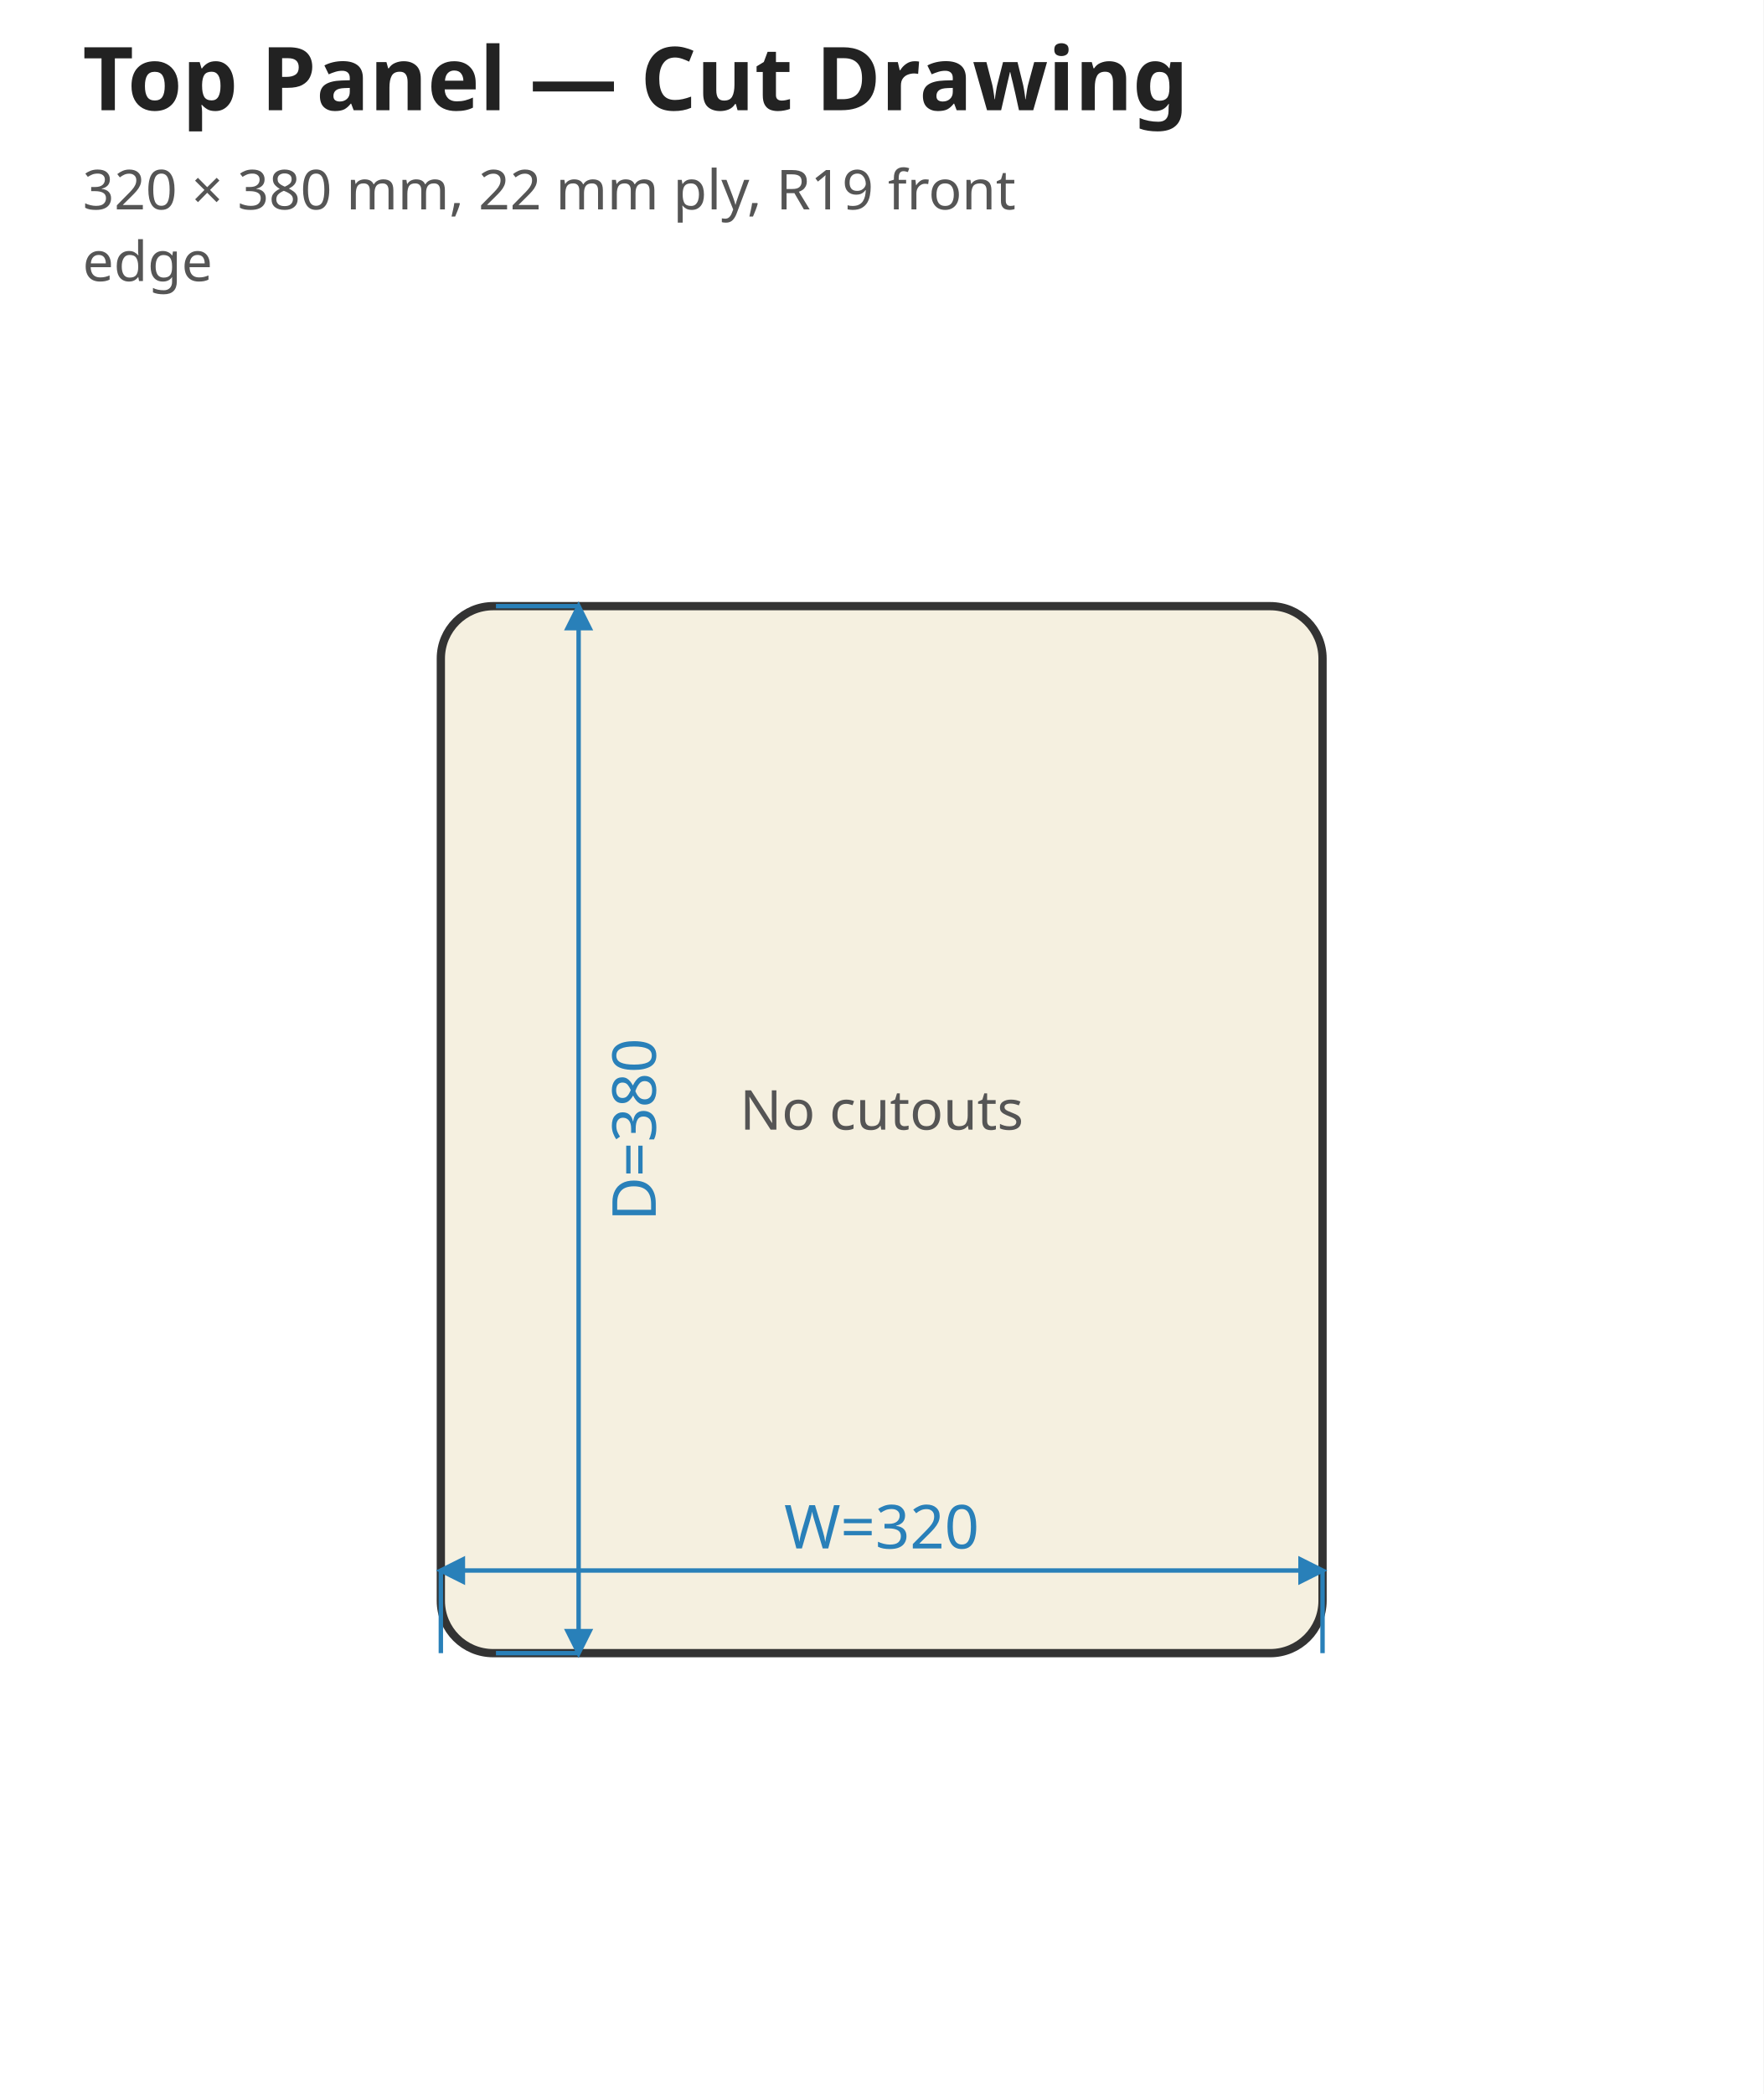
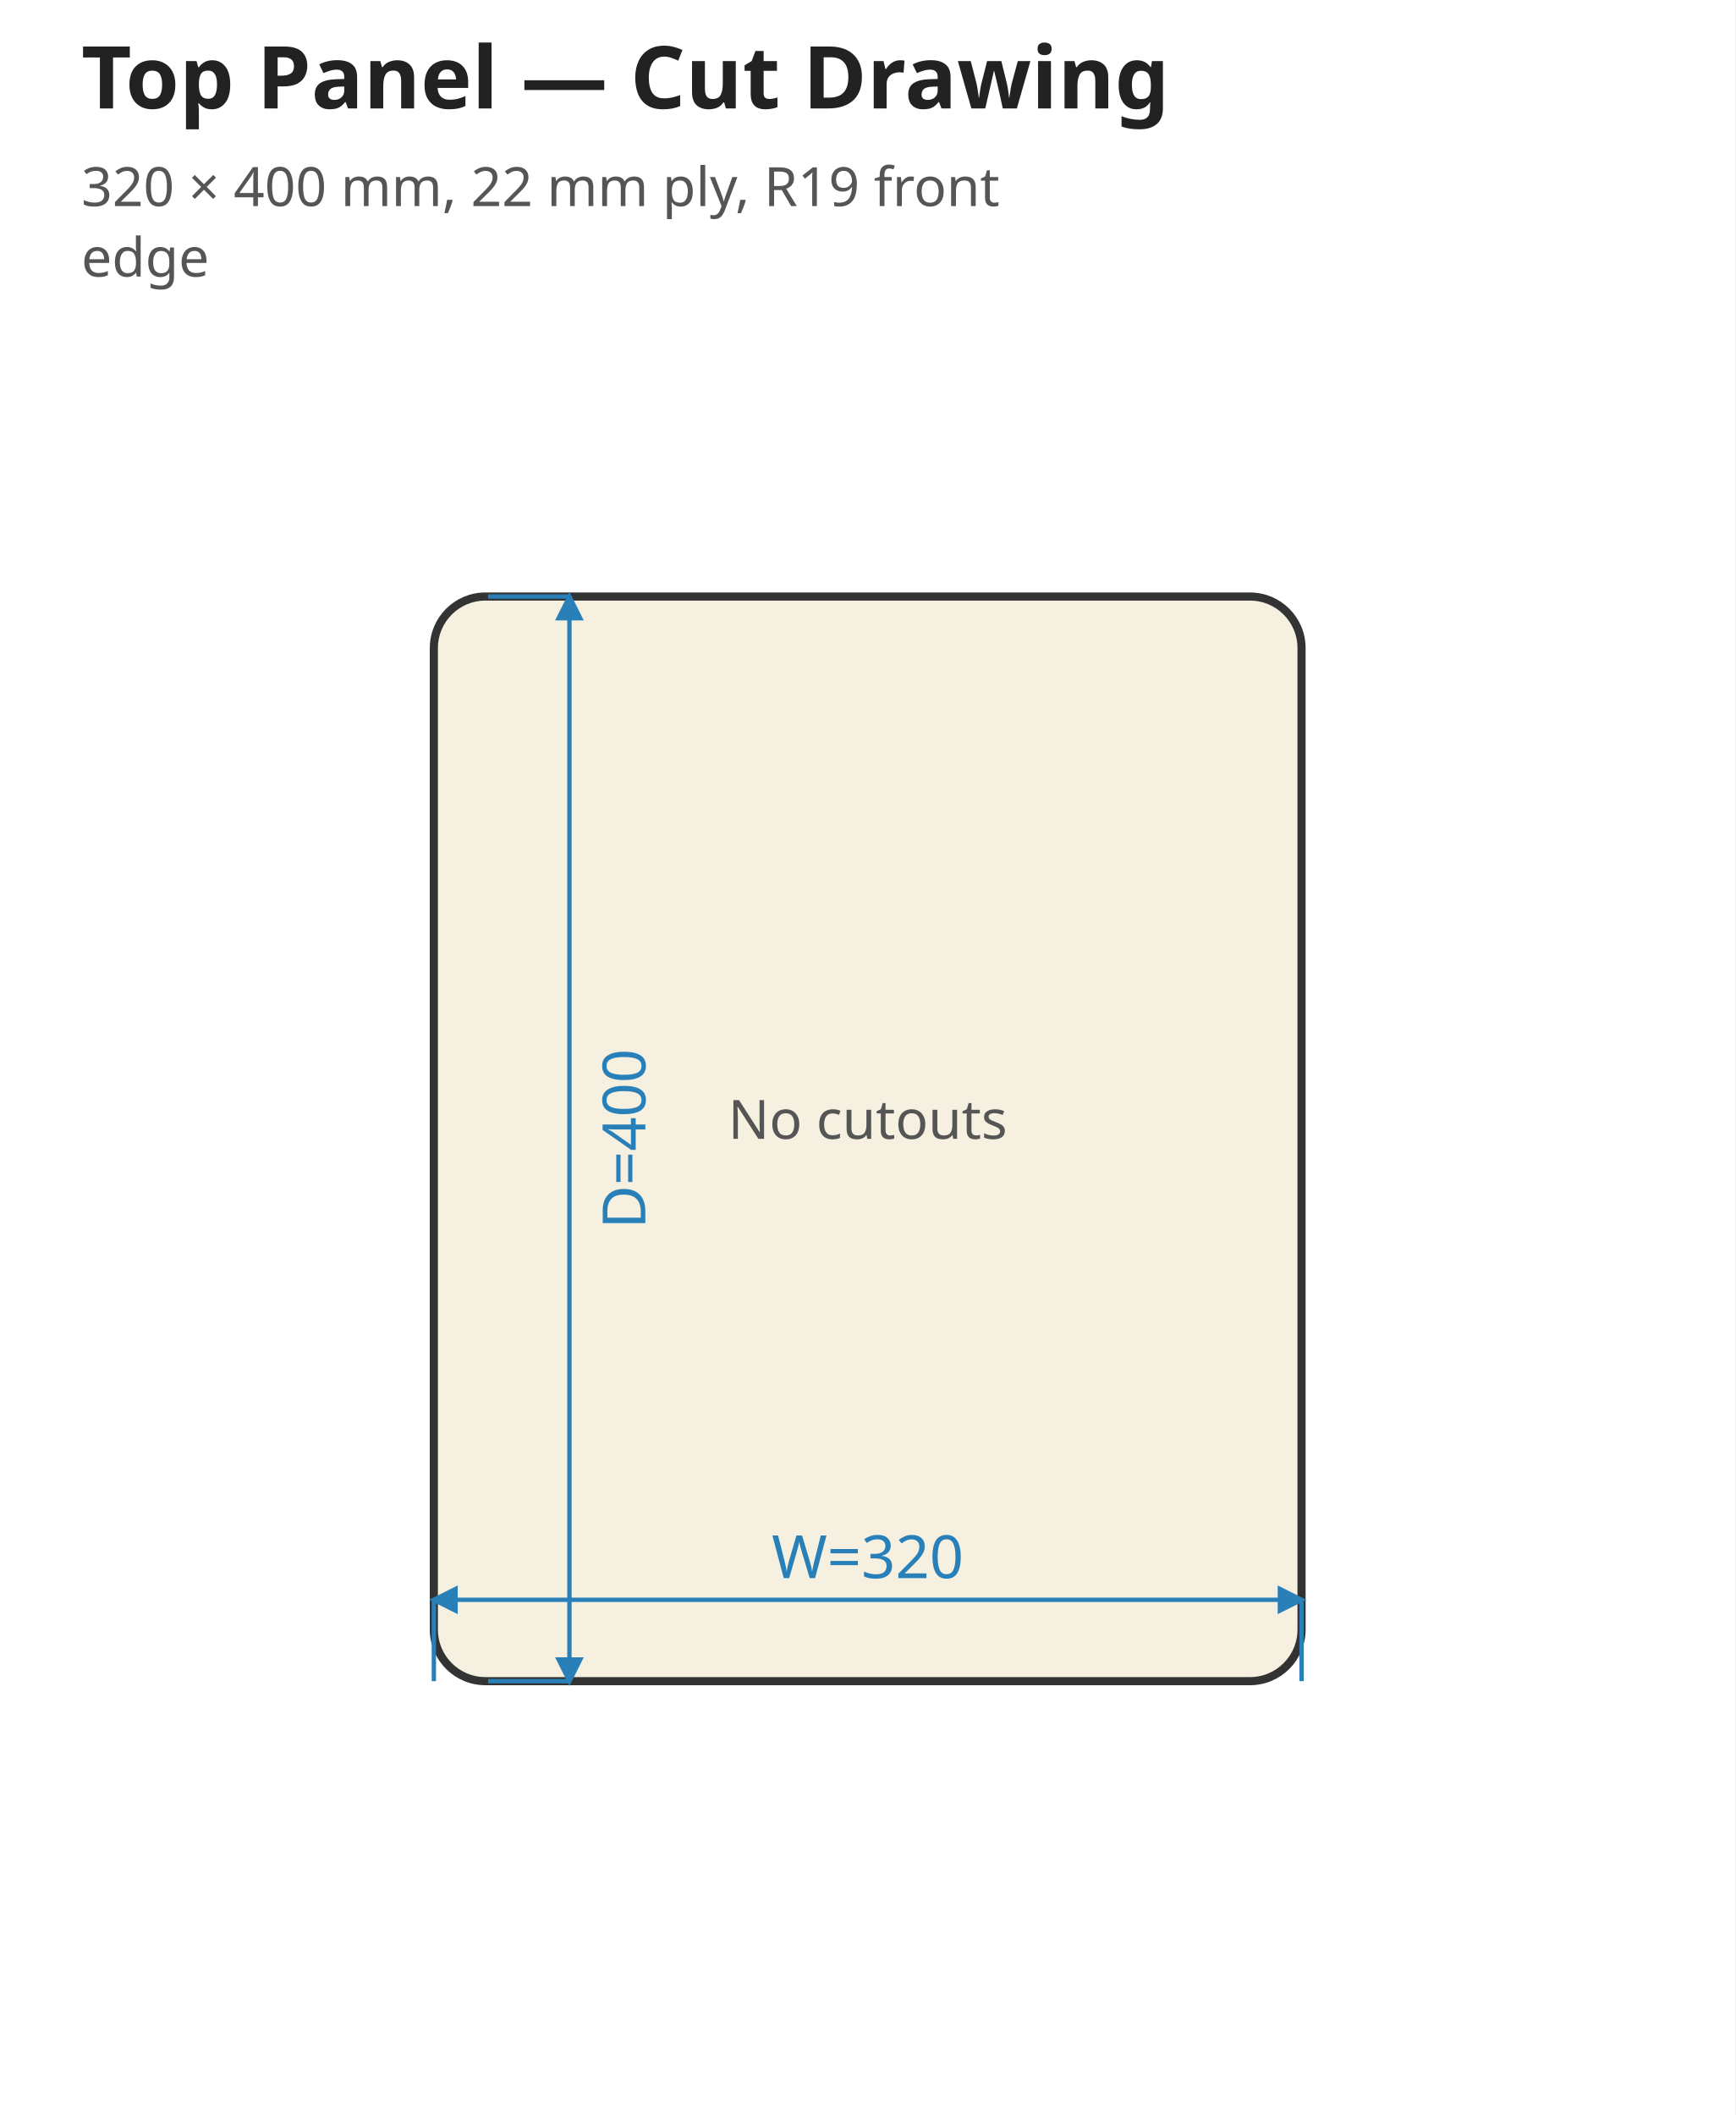
- <svg xmlns="http://www.w3.org/2000/svg" width="320" height="380" viewBox="0 0 320 380">
+ <svg xmlns="http://www.w3.org/2000/svg" width="320" height="390" viewBox="0 0 320 390">
  <style>.panel { fill: #f5f0e0; stroke: #333; stroke-width: 1.5; }
.cutout { fill: none; stroke: #c0392b; stroke-width: 1.2; stroke-dasharray: 6,3; }
.rebate { fill: #faebe0; stroke: #e67e22; stroke-width: 1.0; stroke-dasharray: 4,2; }
.pilot { fill: #333; }
.dim-line { stroke: #2980b9; stroke-width: 0.8; fill: none; }
.dim-text { fill: #2980b9; font-family: sans-serif; font-size: 11px; text-anchor: middle; }
.dim-text-v { fill: #2980b9; font-family: sans-serif; font-size: 11px; text-anchor: middle; }
.label { fill: #333; font-family: sans-serif; font-size: 12px; text-anchor: middle; font-weight: bold; }
.label-sm { fill: #555; font-family: sans-serif; font-size: 10px; text-anchor: middle; }
.label-driver { fill: #c0392b; font-family: sans-serif; font-size: 11px; text-anchor: middle; font-weight: bold; }
.title-text { fill: #222; font-family: sans-serif; font-size: 16px; font-weight: bold; }
.subtitle { fill: #555; font-family: sans-serif; font-size: 10px; }
.note { fill: #555; font-family: sans-serif; font-size: 10px; }
.arrow { stroke: #2980b9; stroke-width: 0.8; fill: #2980b9; }
.center-line { stroke: #888; stroke-width: 0.5; stroke-dasharray: 8,3,2,3; }
</style>
-   <rect width="320" height="380" fill="white" />
+   <rect width="320" height="390" fill="white" />
  <text x="15.0" y="20.0" class="title-text">Top Panel — Cut Drawing</text>
-   <text x="15.0" y="38.0" class="subtitle">320 × 380 mm, 22 mm ply, R19 front</text>
+   <text x="15.0" y="38.0" class="subtitle">320 × 400 mm, 22 mm ply, R19 front</text>
  <text x="15.0" y="51.0" class="subtitle">edge</text>
-   <rect x="80.0" y="110.0" width="160.0" height="190.0" rx="9.5" ry="9.5" class="panel" />
-   <line x1="80.0" y1="300.0" x2="80.0" y2="285.0" class="dim-line" />
-   <line x1="240.0" y1="300.0" x2="240.0" y2="285.0" class="dim-line" />
-   <line x1="80.0" y1="285.0" x2="240.0" y2="285.0" class="dim-line" />
-   <polygon points="80.0,285.0 84.0,283.0 84.0,287.0" class="arrow" />
-   <polygon points="240.0,285.0 236.0,283.0 236.0,287.0" class="arrow" />
-   <text x="160.0" y="281.0" class="dim-text">W=320</text>
+   <rect x="80.0" y="110.0" width="160.0" height="200.0" rx="9.5" ry="9.5" class="panel" />
+   <line x1="80.0" y1="310.0" x2="80.0" y2="295.0" class="dim-line" />
+   <line x1="240.0" y1="310.0" x2="240.0" y2="295.0" class="dim-line" />
+   <line x1="80.0" y1="295.0" x2="240.0" y2="295.0" class="dim-line" />
+   <polygon points="80.0,295.0 84.0,293.0 84.0,297.0" class="arrow" />
+   <polygon points="240.0,295.0 236.0,293.0 236.0,297.0" class="arrow" />
+   <text x="160.0" y="291.0" class="dim-text">W=320</text>
  <line x1="90.0" y1="110.0" x2="105.0" y2="110.0" class="dim-line" />
-   <line x1="90.0" y1="300.0" x2="105.0" y2="300.0" class="dim-line" />
-   <line x1="105.0" y1="110.0" x2="105.0" y2="300.0" class="dim-line" />
+   <line x1="90.0" y1="310.0" x2="105.0" y2="310.0" class="dim-line" />
+   <line x1="105.0" y1="110.0" x2="105.0" y2="310.0" class="dim-line" />
  <polygon points="105.0,110.0 103.0,114.0 107.0,114.0" class="arrow" />
-   <polygon points="105.0,300.0 103.0,296.0 107.0,296.0" class="arrow" />
-   <text x="119.0" y="205.0" class="dim-text-v" transform="rotate(-90 119.0 205.0)">D=380</text>
-   <text x="160.0" y="205.0" class="label-sm">No cutouts</text>
+   <polygon points="105.0,310.0 103.0,306.0 107.0,306.0" class="arrow" />
+   <text x="119.0" y="210.0" class="dim-text-v" transform="rotate(-90 119.0 210.0)">D=400</text>
+   <text x="160.0" y="210.0" class="label-sm">No cutouts</text>
</svg>
